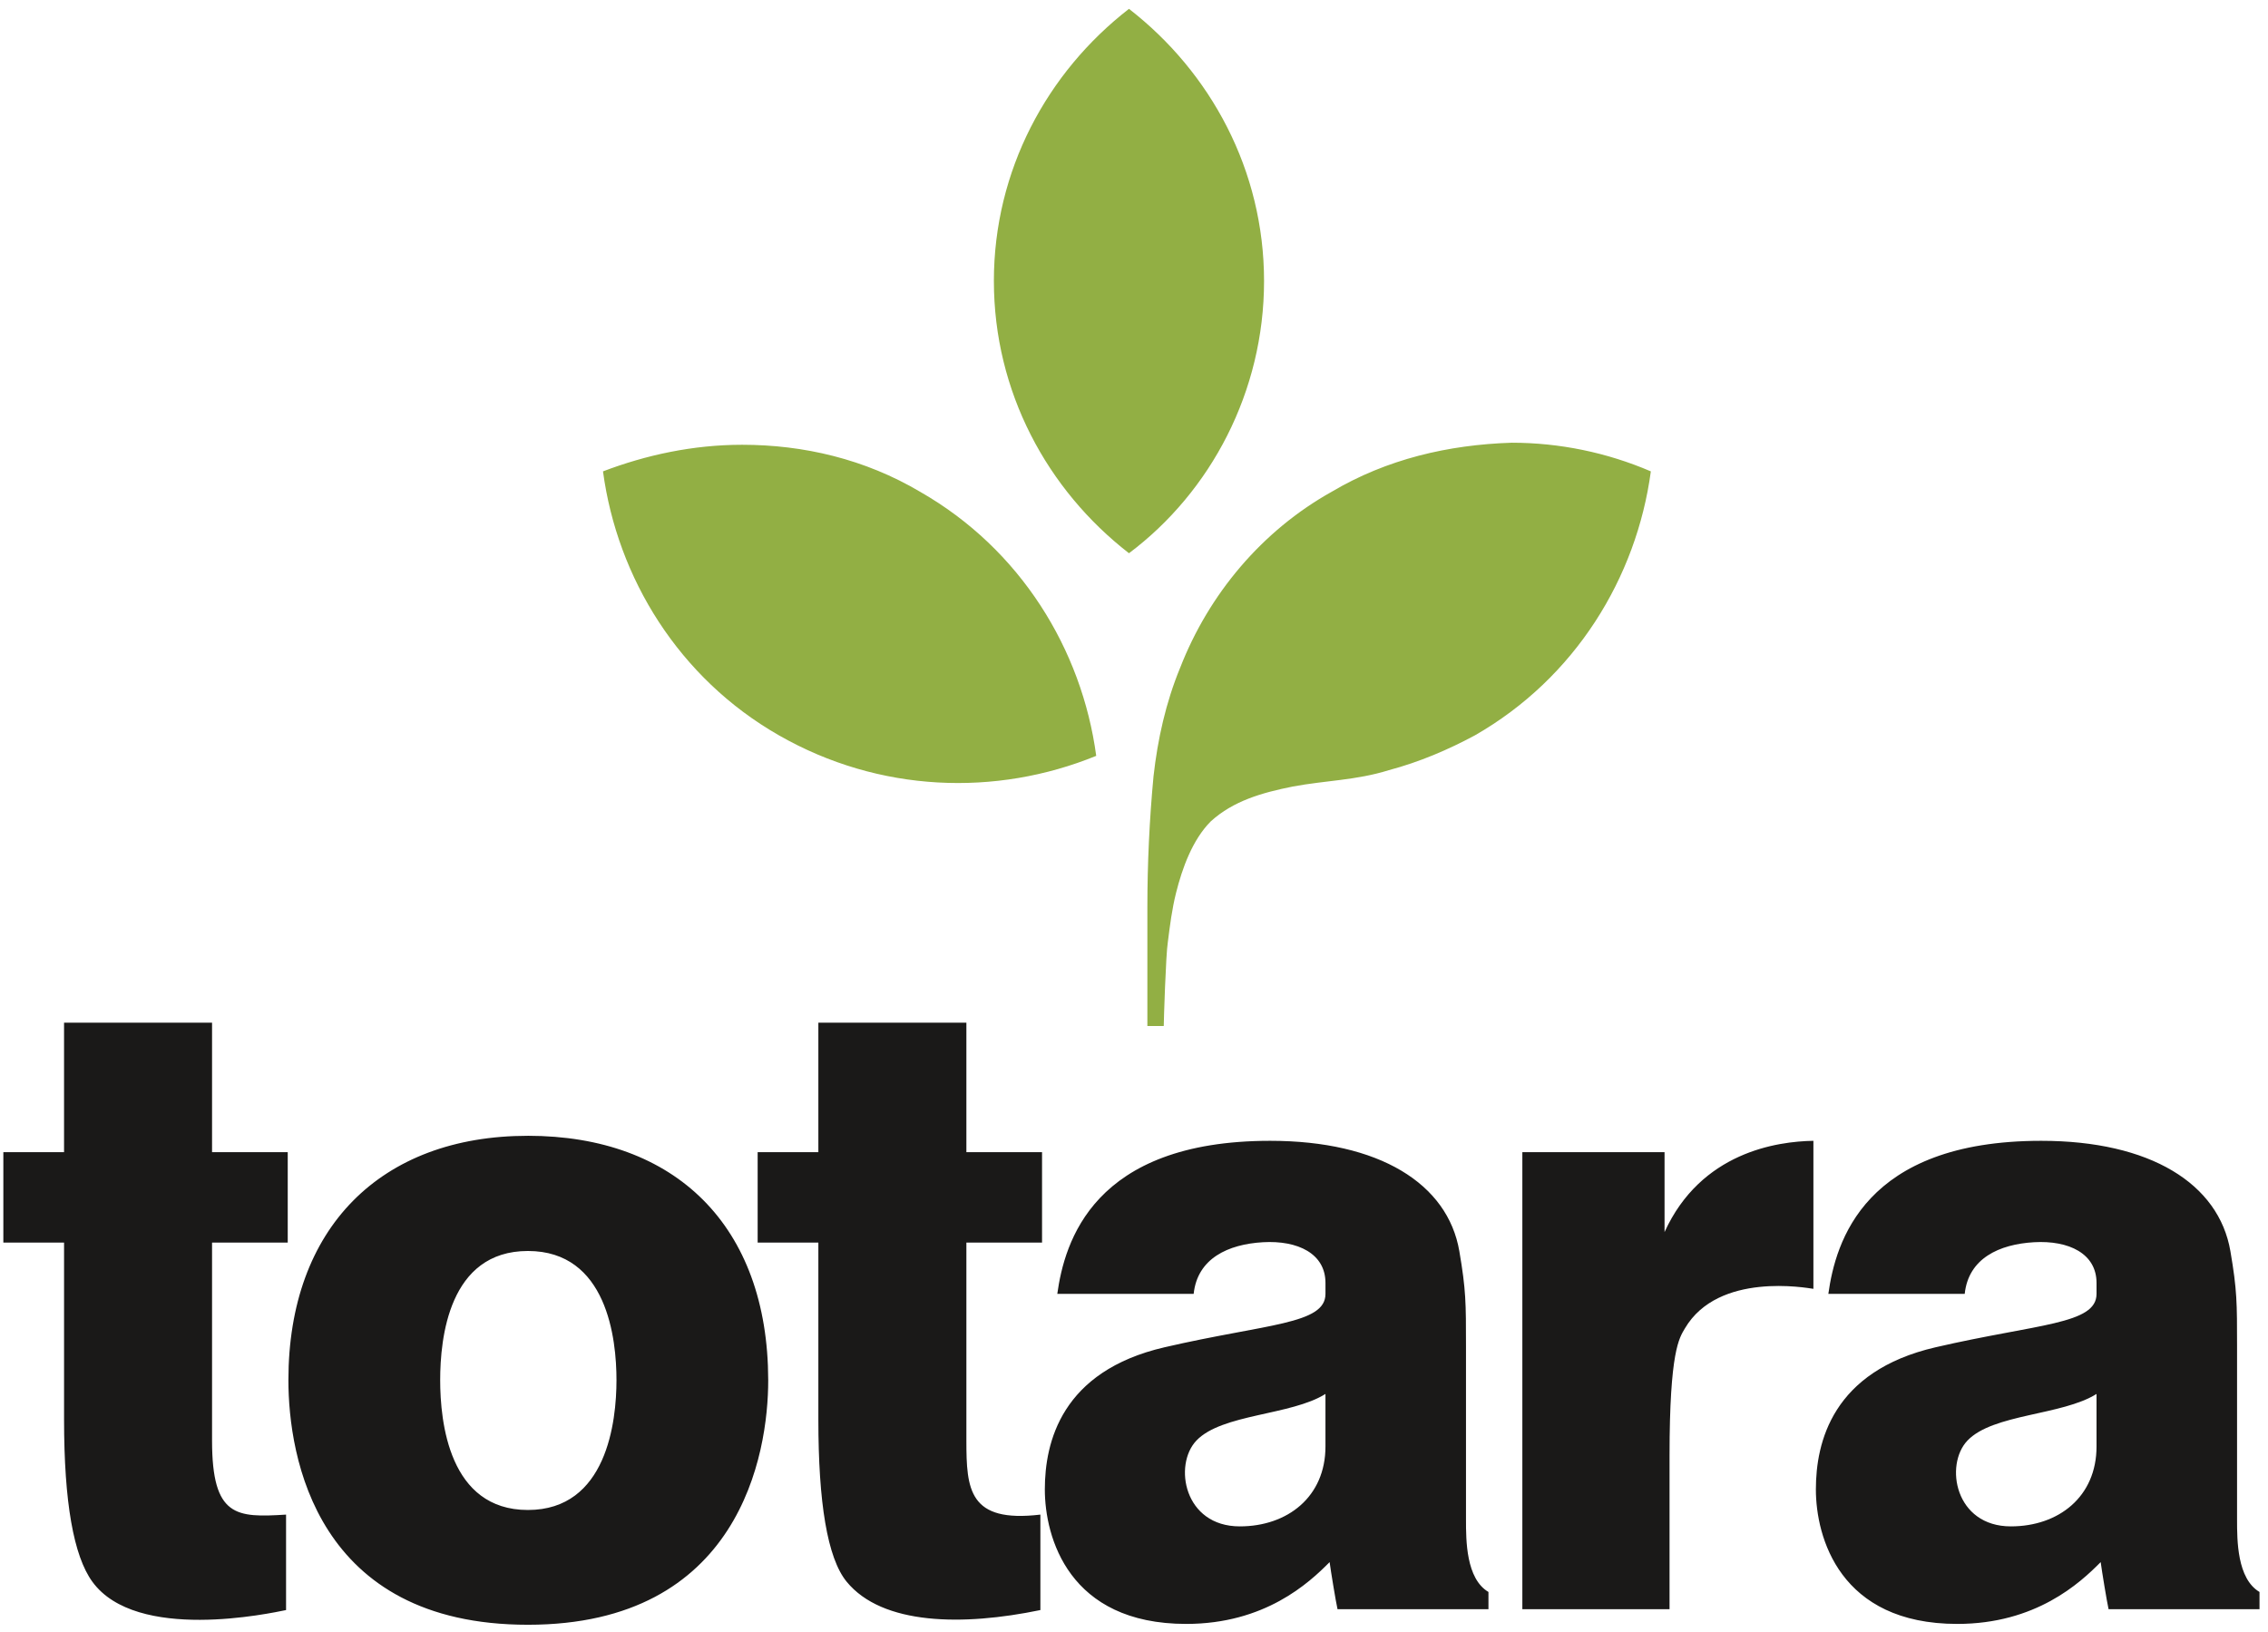
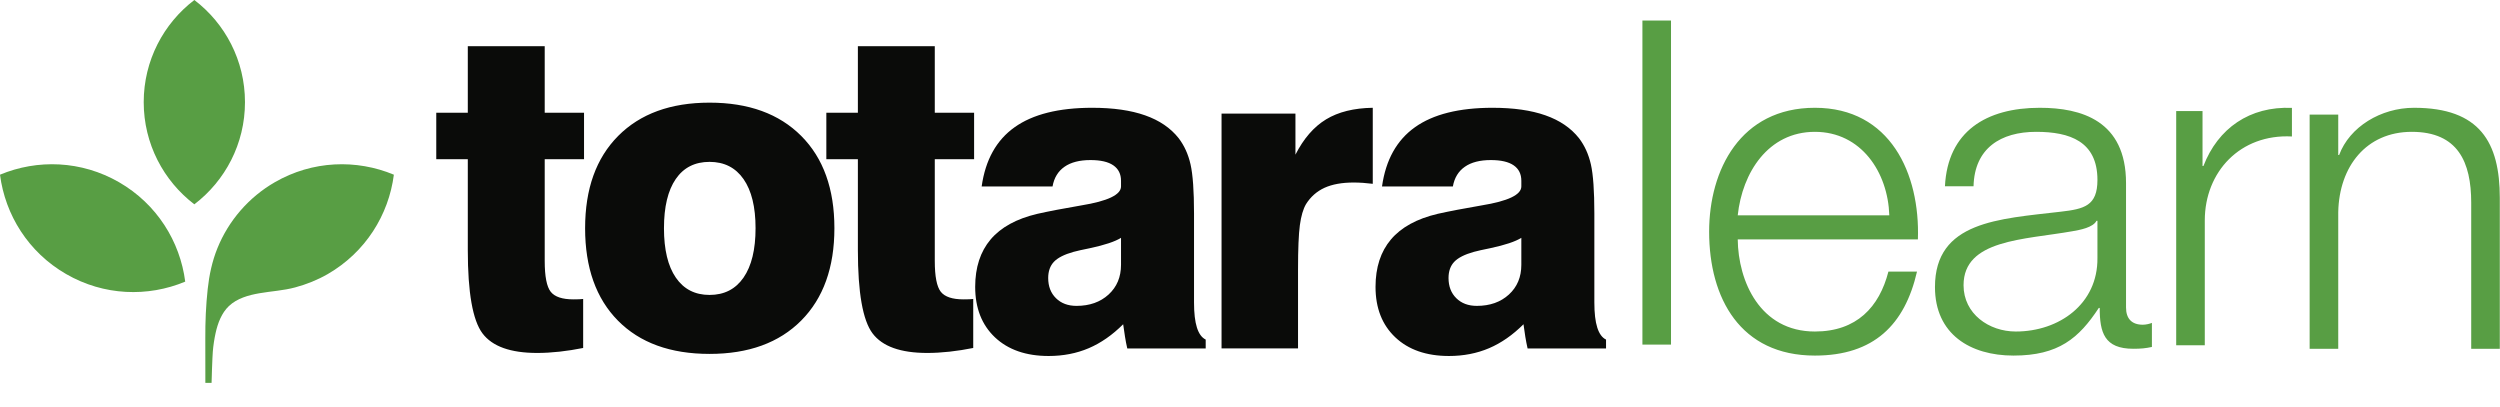
- <svg xmlns="http://www.w3.org/2000/svg" width="253" height="182" viewBox="0 0 253 182">
-   <path fill="#92AF44" d="M67.265 52.585c1.598 11.872 8.447 23.06 19.634 29.45 11.186 6.394 24.2 6.85 35.386 2.284-1.598-11.872-8.447-23.06-19.634-29.452-6.164-3.653-13.013-5.25-19.862-5.25-5.48 0-10.73 1.14-15.525 2.967m64.38 21.917c-1.597 3.88-2.51 7.99-2.967 12.1a156.453 156.453 0 0 0-.685 14.61v13.243h1.827c0-.457.228-7.99.456-9.36.23-1.827.457-3.653.914-5.48.685-2.74 1.826-5.935 3.88-7.99 2.512-2.283 5.708-3.196 9.133-3.88 3.653-.686 7.077-.686 10.73-1.828 3.425-.913 6.62-2.283 9.59-3.88 11.185-6.393 18.034-17.58 19.633-29.452a39.336 39.336 0 0 0-15.525-3.196c-7.076.227-13.925 1.825-20.09 5.478-7.762 4.338-13.697 11.415-16.894 19.634zm-20.774-43.15c0 12.33 5.937 23.288 15.07 30.365 9.13-6.85 15.067-18.035 15.067-30.364 0-12.328-5.936-23.286-15.068-30.364-9.133 7.077-15.07 18.035-15.07 30.363" />
-   <path fill="#1A1918" d="M58.89 168.447c8.802 0 9.88-9.866 9.88-14.493 0-4.596-1.043-14.4-9.88-14.4-8.84 0-9.787 9.774-9.787 14.4 0 4.66.983 14.493 9.786 14.493zm0-41.744c16.43 0 26.778 10.022 26.806 27.25.014 8.298-3.2 27.298-26.807 27.298-23.608 0-26.717-18.73-26.717-27.296 0-16.955 10.285-27.25 26.716-27.25zm-58.517 1.83h6.772v-14.447h16.51v14.446h8.442v10.084h-8.442v22.092c0 8.557 2.72 8.598 8.256 8.255v10.648c-1.7.343-16.685 3.618-21.612-3.166-2.088-2.875-3.153-8.856-3.153-18.083v-19.744H.373v-10.084zm84.145 0h6.772v-14.447h16.512v14.446h8.44v10.084h-8.44v22.092c0 5.455.277 9.2 8.255 8.255v10.648c-8.638 1.792-17.638 1.694-21.614-3.166-2.16-2.64-3.153-8.856-3.153-18.083v-19.744h-6.772v-10.084zm48.94 32.175c-2.572 2.71-1.398 9.568 4.845 9.568 5.318 0 9.555-3.296 9.555-8.912v-5.862c-3.835 2.41-11.556 2.208-14.4 5.206zm15.746 18.808c-.187-.813-.76-4.315-.883-5.254-2.317 2.347-7.234 6.895-15.998 6.895-13.117 0-15.77-9.667-15.77-15.008 0-5.246 1.837-13.19 13.358-15.854 11.408-2.638 17.948-2.546 17.948-5.958v-1.22c0-3.27-3.08-4.764-6.973-4.54-3.893.226-7.31 1.806-7.73 5.76h-15.213c.804-5.752 3.97-17.073 23.747-17.073 12.157 0 19.81 4.768 21.102 12.313.742 4.33.742 5.745.742 10.624v19.324c0 2.315 0 6.583 2.506 8.068v1.922h-16.836zm20.62-50.984h15.86v8.912c4.056-8.912 12.556-10.115 16.605-10.18v16.512c-.71-.094-10.596-1.933-14.332 4.41-.62 1.062-1.716 2.468-1.716 14.21v17.12h-16.42v-50.984zm49.646 32.176c-2.57 2.71-1.397 9.568 4.847 9.568 5.318 0 9.555-3.296 9.555-8.912v-5.862c-3.835 2.41-11.557 2.208-14.402 5.206zm15.747 18.808c-.187-.813-.758-4.315-.882-5.254-2.32 2.347-7.236 6.895-16 6.895-13.117 0-15.77-9.667-15.77-15.008 0-5.246 1.837-13.19 13.358-15.854 11.408-2.638 17.95-2.546 17.95-5.958v-1.22c0-3.27-3.082-4.764-6.975-4.54-3.893.226-7.31 1.806-7.73 5.76h-15.212c.804-5.752 3.97-17.073 23.747-17.073 12.158 0 19.81 4.768 21.103 12.313.742 4.33.742 5.745.742 10.624v19.324c0 2.315 0 6.583 2.505 8.068v1.922h-16.836z" />
+ <svg xmlns="http://www.w3.org/2000/svg" width="1182" height="192" viewBox="0 0 1182 192">
+   <g fill="none" fill-rule="evenodd">
+     <path fill="#589E44" d="M776.533 162.92h13.52V9.706h-13.52M893.266 101.81c-.64-20.383-13.306-39.48-35.19-39.48-22.104 0-34.334 19.313-36.477 39.48h71.666zM821.6 113.19c.213 19.733 10.51 43.553 36.477 43.553 19.743 0 30.466-11.587 34.762-28.32h13.518c-5.795 25.105-20.387 39.696-48.28 39.696-35.19 0-49.998-27.038-49.998-58.58 0-29.188 14.808-58.58 49.997-58.58 35.616 0 49.783 31.112 48.708 62.23H821.6zM991.67 104.39h-.428c-1.72 3.216-7.73 4.288-11.37 4.93-22.965 4.083-51.505 3.87-51.505 25.537 0 13.522 12.017 21.886 24.677 21.886 20.603 0 38.84-13.09 38.625-34.757V104.39zm-72.1-16.312c1.287-25.96 19.528-37.118 44.848-37.118 19.527 0 40.77 6.008 40.77 35.616v58.793c0 5.15 2.575 8.158 7.938 8.158 1.502 0 3.223-.427 4.295-.862v11.374c-3.005.643-5.148.86-8.798.86-13.732 0-15.88-7.725-15.88-19.312h-.427c-9.442 14.375-19.1 22.53-40.343 22.53-20.384 0-37.12-10.09-37.12-32.4 0-31.112 30.257-32.19 59.435-35.623 11.16-1.286 17.382-2.786 17.382-15.018 0-18.244-13.088-22.746-28.968-22.746-16.74 0-29.185 7.725-29.615 25.748H919.57zM1028.907 52.51h12.446v25.966h.432c6.865-17.81 21.884-28.326 41.84-27.467v13.518c-24.458-1.286-41.2 16.737-41.2 39.7v59.007h-13.518V52.51M1092 54.175h13.52v19.1h.426c4.936-13.305 19.74-22.315 35.408-22.315 31.114 0 40.554 16.307 40.554 42.7v71.24h-13.52V95.806c0-19.102-6.223-33.476-28.107-33.476-21.456 0-34.334 16.31-34.76 37.98v64.59H1092V54.174" />
+     <path d="M206.267 75.258V53.304h14.91V21.84h36.363v31.464h18.59v21.954h-18.59v48.11c0 7.347.953 12.215 2.86 14.61 1.903 2.38 5.478 3.565 10.722 3.565 1.162 0 2.06-.015 2.708-.046.648-.034 1.28-.083 1.888-.15v23.174c-3.747.755-7.455 1.333-11.13 1.743-3.678.403-7.22.61-10.62.61-12.6 0-21.212-3.085-25.842-9.246-4.632-6.164-6.95-19.275-6.95-39.366V75.26h-14.91M313.923 107.877c0 10.15 1.87 17.95 5.618 23.394 3.748 5.456 9.055 8.174 15.935 8.174 6.942 0 12.303-2.74 16.086-8.224 3.78-5.48 5.667-13.267 5.667-23.343 0-10.002-1.888-17.738-5.666-23.177-3.782-5.445-9.143-8.168-16.085-8.168-6.948 0-12.272 2.696-15.985 8.113-3.713 5.413-5.567 13.16-5.567 23.232zm-37.283 0c0-18.588 5.21-33.116 15.63-43.607 10.42-10.48 24.818-15.737 43.205-15.737 18.45 0 32.9 5.256 43.354 15.737 10.45 10.49 15.676 25.02 15.676 43.607 0 18.59-5.225 33.14-15.677 43.67-10.455 10.518-24.906 15.78-43.355 15.78-18.523 0-32.957-5.252-43.307-15.73-10.352-10.48-15.528-25.05-15.528-43.72zM390.693 75.258V53.304h14.912V21.84h36.36v31.464h18.59v21.954h-18.59v48.11c0 7.347.955 12.215 2.86 14.61 1.905 2.38 5.482 3.565 10.723 3.565 1.156 0 2.058-.015 2.706-.046.653-.034 1.28-.083 1.89-.15v23.174c-3.74.755-7.454 1.333-11.133 1.743-3.678.403-7.22.61-10.618.61-12.6 0-21.212-3.085-25.842-9.246-4.635-6.164-6.945-19.275-6.945-39.366V75.26h-14.912M530.018 112.442c-2.8 1.767-7.707 3.407-14.713 4.902-3.414.682-5.994 1.264-7.763 1.742-4.36 1.223-7.438 2.786-9.248 4.698-1.798 1.903-2.708 4.458-2.708 7.66 0 3.95 1.23 7.138 3.686 9.55 2.45 2.42 5.68 3.626 9.697 3.626 6.194 0 11.254-1.79 15.166-5.366 3.912-3.58 5.882-8.267 5.882-14.048v-12.764zm40.035 52.297h-37.077c-.412-1.777-.772-3.614-1.07-5.517-.318-1.905-.604-3.878-.874-5.918-5.108 5.098-10.536 8.88-16.29 11.33-5.754 2.448-12.07 3.68-18.947 3.68-10.69 0-19.152-2.952-25.386-8.825-6.223-5.9-9.343-13.844-9.343-23.864 0-9.185 2.438-16.666 7.3-22.415 4.872-5.75 12.242-9.785 22.116-12.113 5.443-1.22 12.354-2.543 20.738-3.977 12.523-2.038 18.798-5.038 18.798-8.976v-2.662c0-3.208-1.218-5.633-3.63-7.305-2.415-1.67-6.016-2.5-10.78-2.5-5.178 0-9.282 1.052-12.308 3.168-3.03 2.1-4.923 5.203-5.66 9.3h-33.51c1.768-12.535 6.96-21.865 15.573-27.986 8.622-6.138 20.85-9.2 36.723-9.2 9.872 0 18.198 1.184 24.97 3.574 6.778 2.38 12.068 5.987 15.886 10.82 2.654 3.478 4.528 7.61 5.615 12.406 1.082 4.802 1.638 12.524 1.638 23.146v42.07c0 5.048.454 9.013 1.37 11.9.923 2.9 2.304 4.787 4.148 5.675v4.19zM577.547 164.74V53.72h34.94v19.396c3.877-7.62 8.715-13.187 14.503-16.693 5.783-3.512 13.143-5.324 22.054-5.465v35.946c-1.566-.2-3.107-.35-4.645-.456-1.53-.095-2.98-.155-4.34-.155-5.584 0-10.192.84-13.84 2.5-3.642 1.676-6.554 4.246-8.733 7.716-1.36 2.326-2.332 5.63-2.912 9.958-.577 4.314-.866 11.325-.866 20.995v37.276h-36.163M719.286 112.442c-2.79 1.767-7.693 3.407-14.703 4.902-3.405.682-5.997 1.264-7.766 1.742-4.356 1.223-7.433 2.786-9.245 4.698-1.806 1.903-2.708 4.458-2.708 7.66 0 3.95 1.227 7.138 3.68 9.55 2.452 2.42 5.684 3.626 9.703 3.626 6.197 0 11.25-1.79 15.164-5.366 3.918-3.58 5.876-8.267 5.876-14.048v-12.764zm40.045 52.297h-37.086c-.405-1.777-.757-3.614-1.073-5.517-.3-1.905-.593-3.878-.865-5.918-5.106 5.098-10.534 8.88-16.293 11.33-5.753 2.448-12.063 3.68-18.94 3.68-10.69 0-19.156-2.952-25.375-8.825-6.237-5.9-9.35-13.844-9.35-23.864 0-9.185 2.43-16.666 7.297-22.415 4.872-5.75 12.237-9.785 22.11-12.113 5.454-1.22 12.368-2.543 20.737-3.977 12.528-2.038 18.796-5.038 18.796-8.976v-2.662c0-3.208-1.204-5.633-3.618-7.305-2.42-1.67-6.016-2.5-10.784-2.5-5.172 0-9.282 1.052-12.306 3.168-3.03 2.1-4.926 5.203-5.664 9.3h-33.5c1.767-12.535 6.96-21.865 15.57-27.986 8.607-6.138 20.852-9.2 36.72-9.2 9.874 0 18.2 1.184 24.975 3.574 6.77 2.38 12.062 5.987 15.88 10.82 2.654 3.478 4.527 7.61 5.617 12.406 1.08 4.802 1.63 12.524 1.63 23.146v42.07c0 5.048.457 9.013 1.38 11.9.916 2.9 2.297 4.787 4.144 5.675v4.19z" fill="#0A0B09" />
+     <path d="M115.827 48.303c0-19.707-9.39-37.213-23.944-48.303-14.538 11.09-23.936 28.596-23.936 48.303 0 19.7 9.398 37.205 23.936 48.303 14.553-11.098 23.944-28.604 23.944-48.303M56.31 86.172C38.447 75.854 17.667 75.218 0 82.592c2.453 19 13.383 36.663 31.258 46.976 17.853 10.32 38.642 10.97 56.313 3.582-2.443-18.993-13.394-36.67-31.26-46.978M129.907 86.172c-12.21 7.042-21.818 18.09-27.1 31.156-2.518 6.217-3.898 12.73-4.61 19.36-.846 7.766-1.162 15.504-1.128 23.257l.023 21.07h2.94c-.015-.547.382-12.57.586-14.804.247-2.976.705-5.986 1.35-8.888 1.008-4.54 2.813-9.355 6.252-12.614 3.875-3.666 9.272-5.16 14.4-6.054 5.693-.993 11.354-1.26 16.96-2.776 5.37-1.45 10.563-3.524 15.397-6.31 17.842-10.313 28.804-27.977 31.242-46.975-17.67-7.375-38.455-6.74-56.315 3.58" fill="#589E44" />
+   </g>
</svg>
